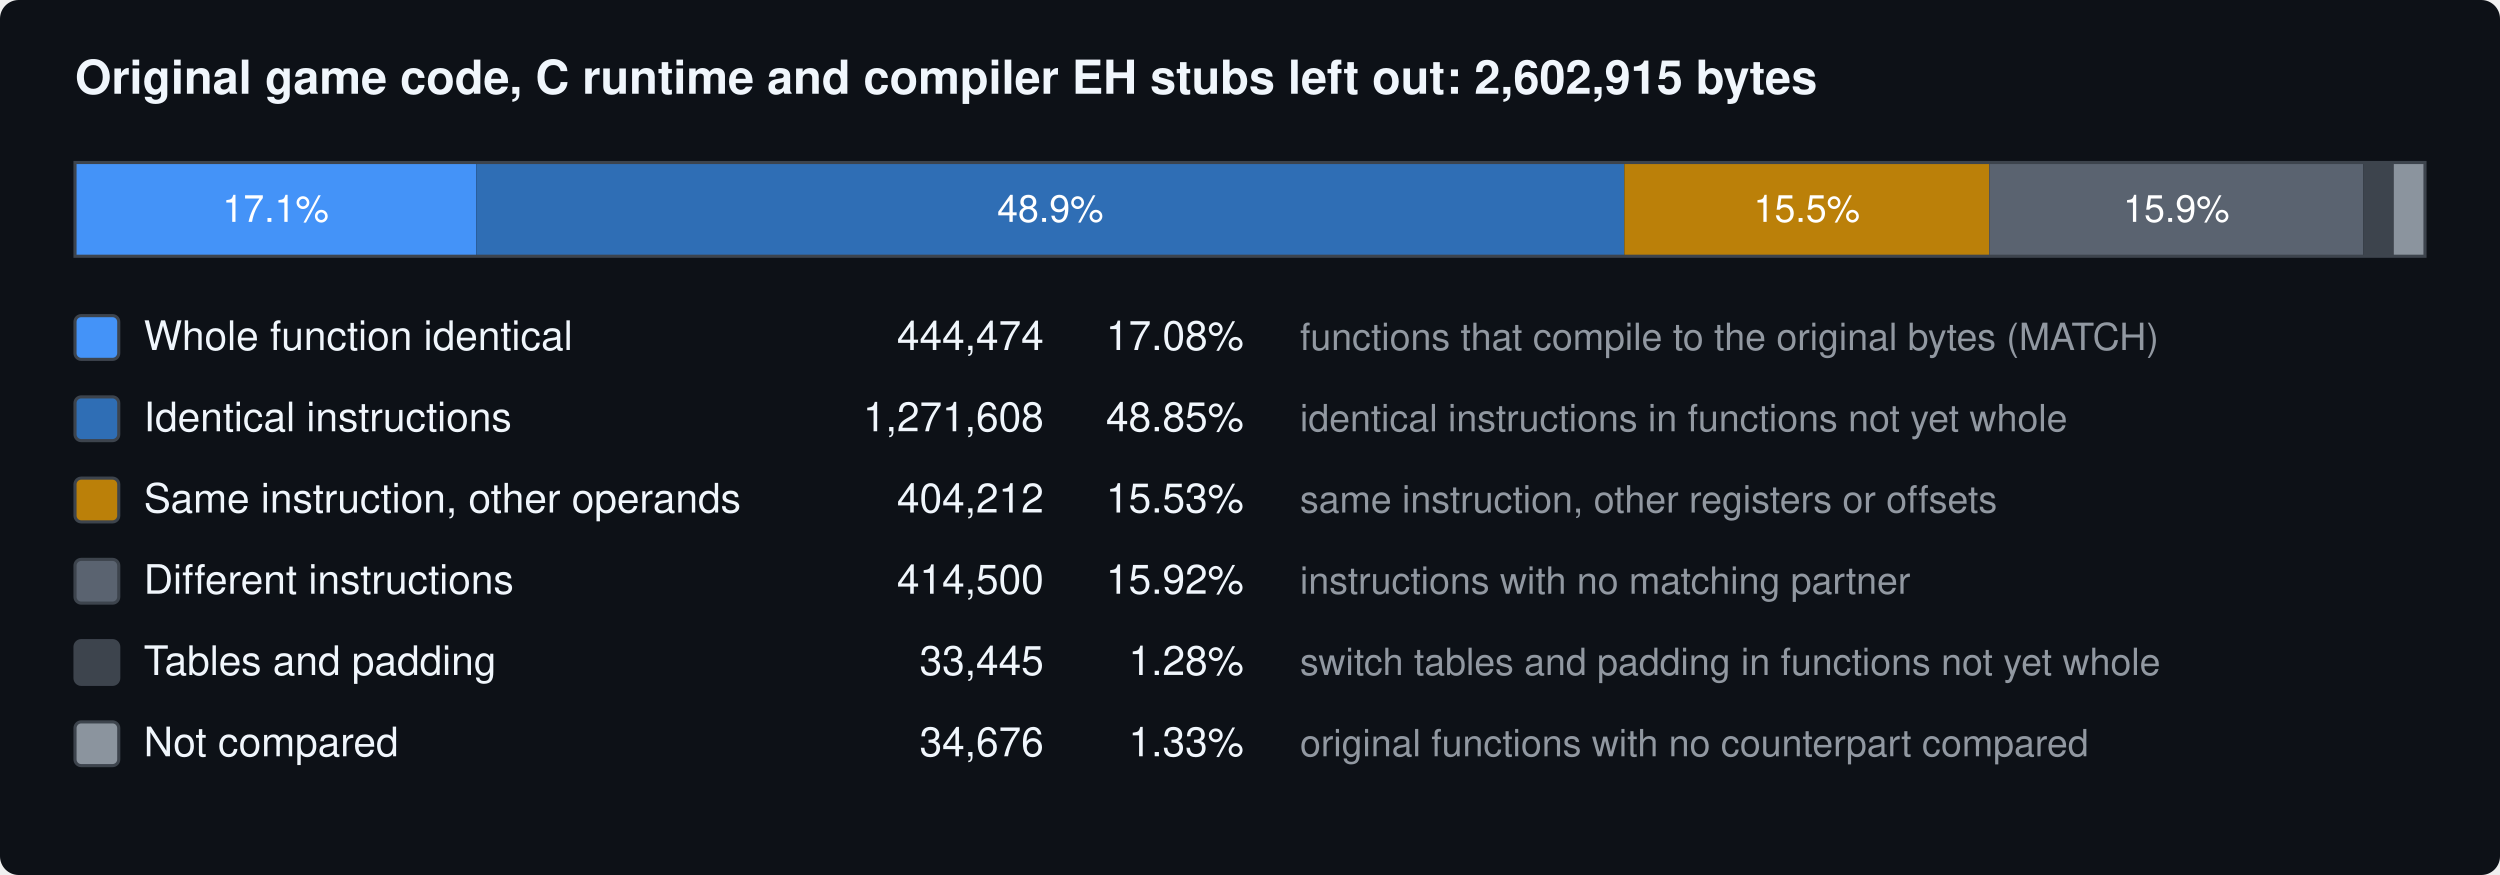
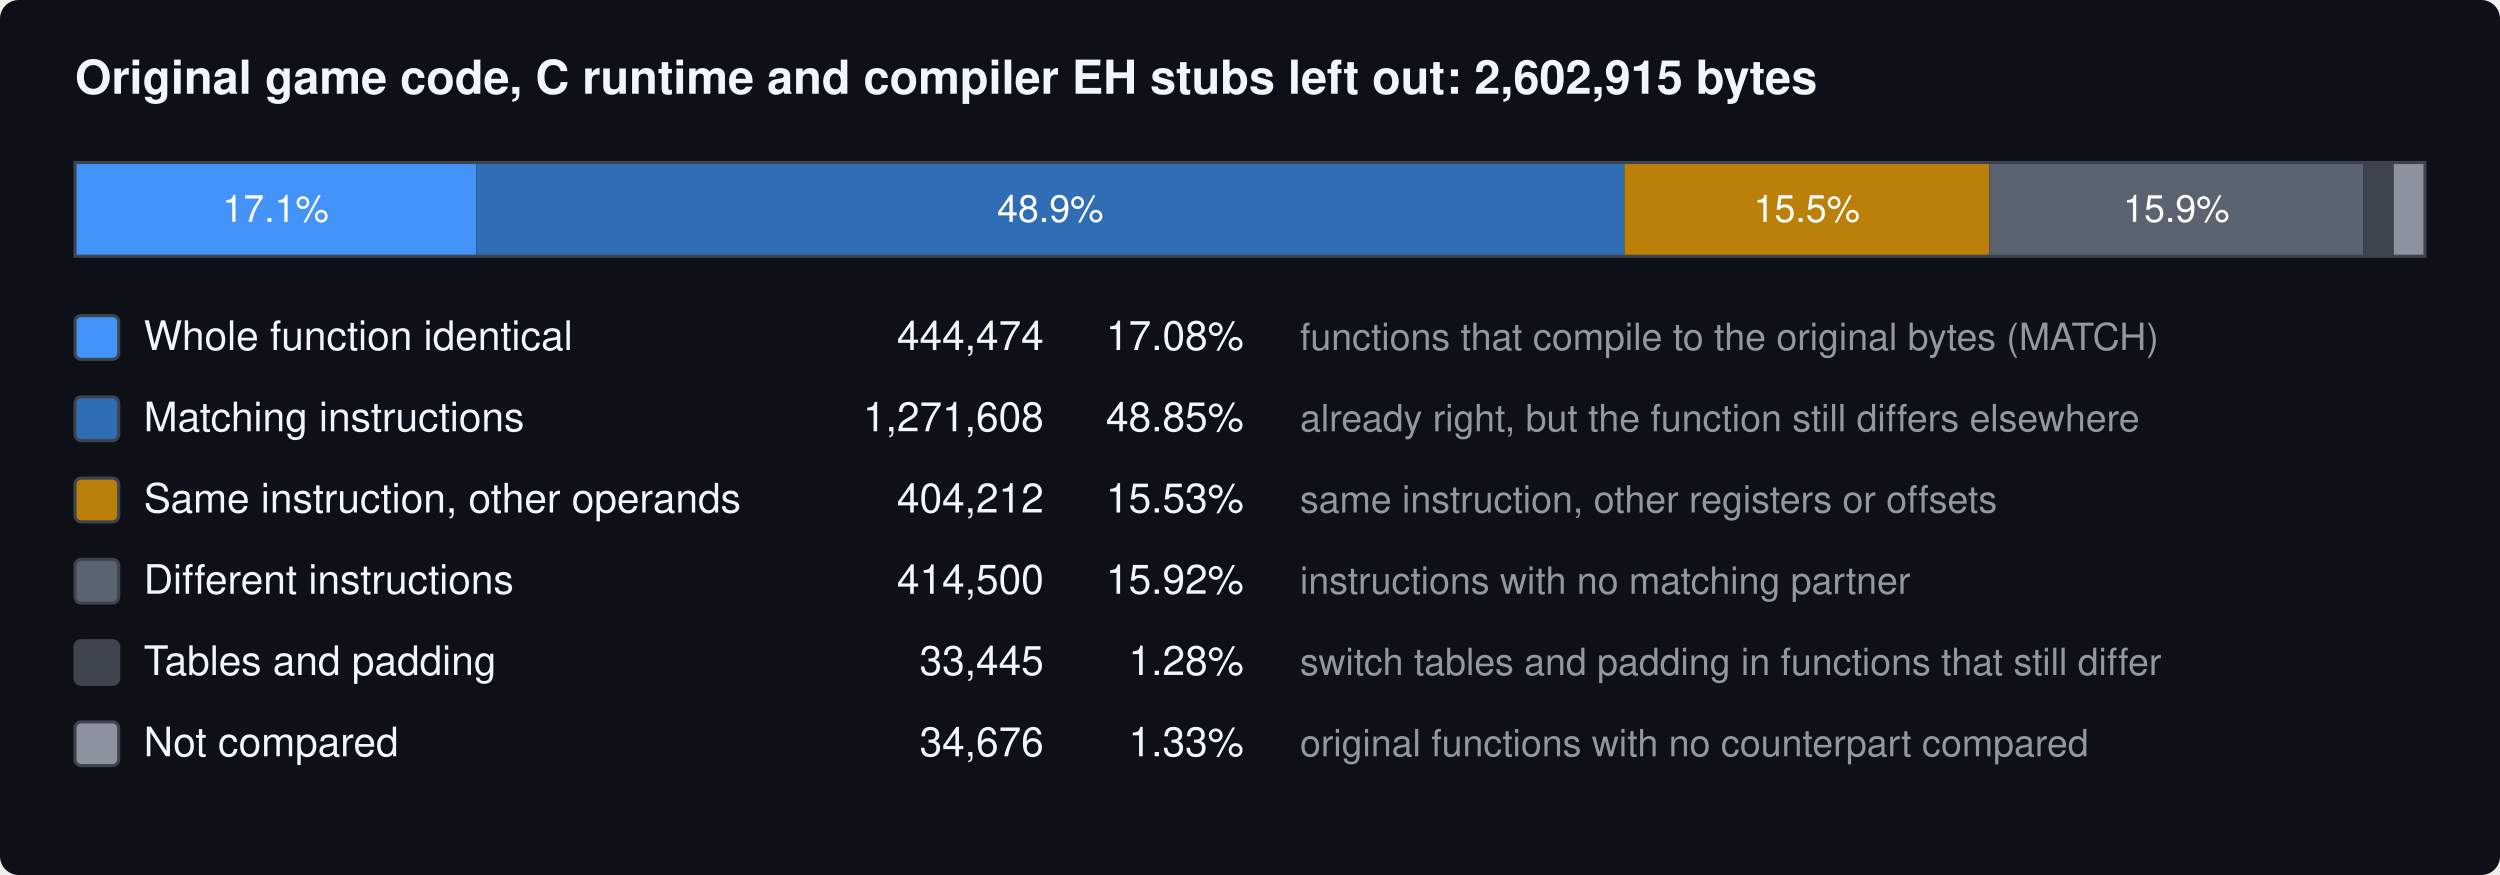
<svg xmlns="http://www.w3.org/2000/svg" width="800" height="280" viewBox="0 0 800 280" font-family="system-ui, -apple-system, Segoe UI, Helvetica, Arial, sans-serif">
  <rect width="800" height="280" rx="6" fill="#0d1117" />
  <text x="24" y="30" font-size="15" font-weight="600" fill="#f0f6fc">Original game code, C runtime and compiler EH stubs left out: 2,602,915 bytes</text>
  <rect x="24.00" y="52" width="128.41" height="30" fill="#4493f8" />
  <text x="88.21" y="71" font-size="12" text-anchor="middle" fill="#ffffff">17.1%</text>
  <rect x="152.41" y="52" width="367.38" height="30" fill="#2f6eb5" />
  <text x="336.10" y="71" font-size="12" text-anchor="middle" fill="#ffffff">48.9%</text>
  <rect x="519.79" y="52" width="116.78" height="30" fill="#bb8009" />
  <text x="578.18" y="71" font-size="12" text-anchor="middle" fill="#ffffff">15.5%</text>
  <rect x="636.57" y="52" width="119.75" height="30" fill="#5a6370" />
  <text x="696.44" y="71" font-size="12" text-anchor="middle" fill="#ffffff">15.9%</text>
  <rect x="756.32" y="52" width="9.66" height="30" fill="#3d444d" />
  <rect x="765.98" y="52" width="10.02" height="30" fill="#8b949e" />
  <rect x="24" y="52" width="752" height="30" fill="none" stroke="#3d444d" />
  <rect x="24" y="101" width="14" height="14" rx="2" fill="#4493f8" stroke="#3d444d" />
  <text x="46" y="112" font-size="13" fill="#f0f6fc">Whole function identical</text>
  <text x="334" y="112" font-size="13" text-anchor="end" fill="#f0f6fc">444,474</text>
  <text x="398" y="112" font-size="13" text-anchor="end" fill="#f0f6fc">17.08%</text>
  <text x="416" y="112" font-size="12" fill="#9198a1">functions that compile to the original bytes (MATCH)</text>
  <rect x="24" y="127" width="14" height="14" rx="2" fill="#2f6eb5" stroke="#3d444d" />
-   <text x="46" y="138" font-size="13" fill="#f0f6fc">Identical instructions</text>
+   <text x="46" y="138" font-size="13" fill="#f0f6fc">Matching instructions</text>
  <text x="334" y="138" font-size="13" text-anchor="end" fill="#f0f6fc">1,271,608</text>
  <text x="398" y="138" font-size="13" text-anchor="end" fill="#f0f6fc">48.85%</text>
-   <text x="416" y="138" font-size="12" fill="#9198a1">identical instructions in functions not yet whole</text>
+   <text x="416" y="138" font-size="12" fill="#9198a1">already right, but the function still differs elsewhere</text>
  <rect x="24" y="153" width="14" height="14" rx="2" fill="#bb8009" stroke="#3d444d" />
  <text x="46" y="164" font-size="13" fill="#f0f6fc">Same instruction, other operands</text>
  <text x="334" y="164" font-size="13" text-anchor="end" fill="#f0f6fc">404,212</text>
  <text x="398" y="164" font-size="13" text-anchor="end" fill="#f0f6fc">15.53%</text>
  <text x="416" y="164" font-size="12" fill="#9198a1">same instruction, other registers or offsets</text>
  <rect x="24" y="179" width="14" height="14" rx="2" fill="#5a6370" stroke="#3d444d" />
  <text x="46" y="190" font-size="13" fill="#f0f6fc">Different instructions</text>
  <text x="334" y="190" font-size="13" text-anchor="end" fill="#f0f6fc">414,500</text>
  <text x="398" y="190" font-size="13" text-anchor="end" fill="#f0f6fc">15.92%</text>
  <text x="416" y="190" font-size="12" fill="#9198a1">instructions with no matching partner</text>
  <rect x="24" y="205" width="14" height="14" rx="2" fill="#3d444d" stroke="#3d444d" />
  <text x="46" y="216" font-size="13" fill="#f0f6fc">Tables and padding</text>
  <text x="334" y="216" font-size="13" text-anchor="end" fill="#f0f6fc">33,445</text>
  <text x="398" y="216" font-size="13" text-anchor="end" fill="#f0f6fc">1.28%</text>
-   <text x="416" y="216" font-size="12" fill="#9198a1">switch tables and padding in functions not yet whole</text>
+   <text x="416" y="216" font-size="12" fill="#9198a1">switch tables and padding in functions that still differ</text>
  <rect x="24" y="231" width="14" height="14" rx="2" fill="#8b949e" stroke="#3d444d" />
  <text x="46" y="242" font-size="13" fill="#f0f6fc">Not compared</text>
  <text x="334" y="242" font-size="13" text-anchor="end" fill="#f0f6fc">34,676</text>
  <text x="398" y="242" font-size="13" text-anchor="end" fill="#f0f6fc">1.33%</text>
  <text x="416" y="242" font-size="12" fill="#9198a1">original functions with no counterpart compared</text>
</svg>
